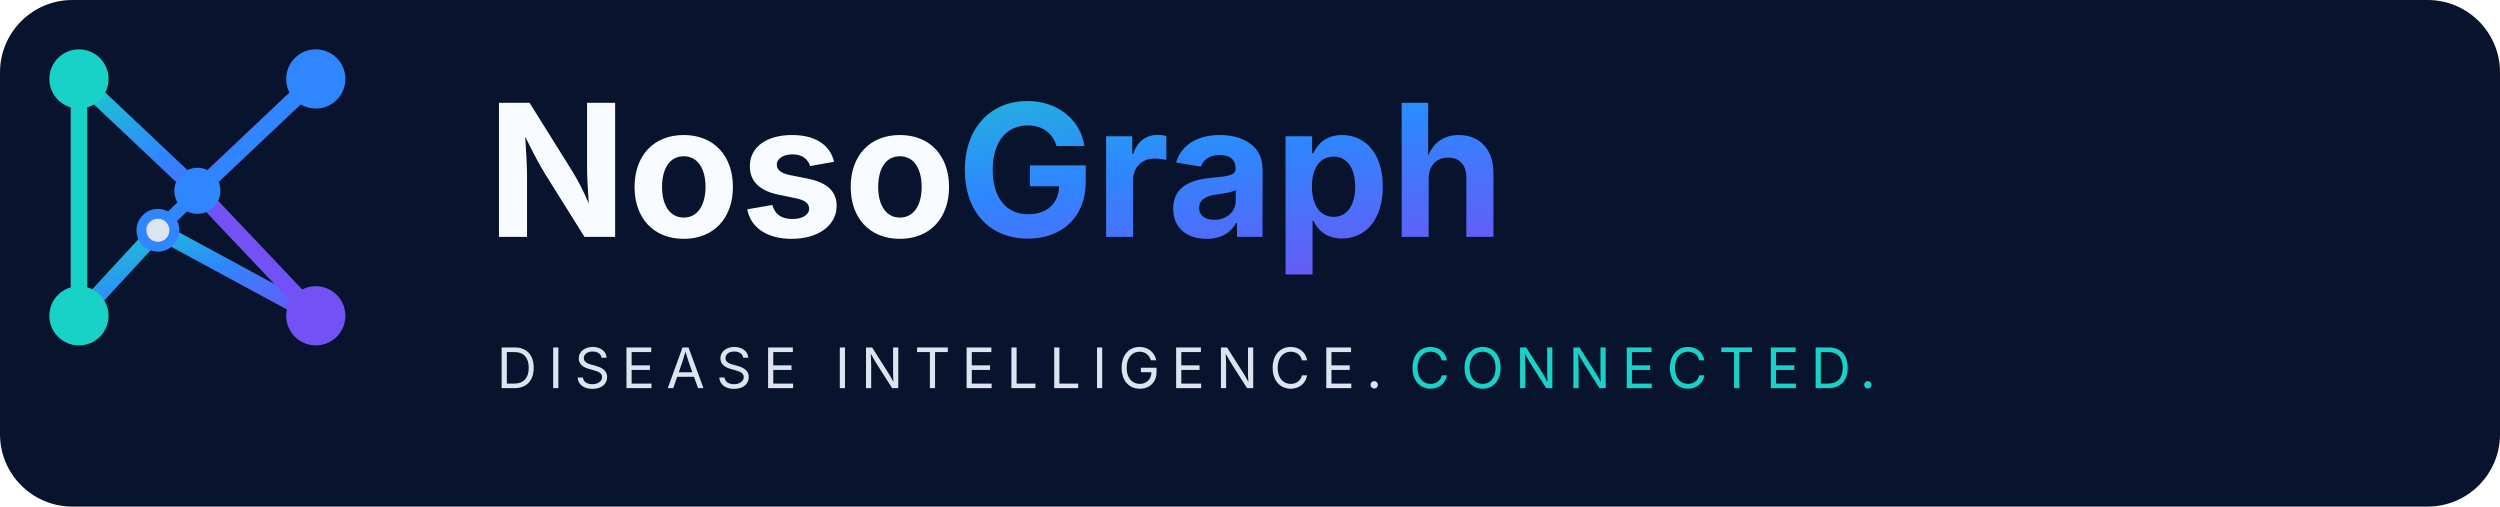
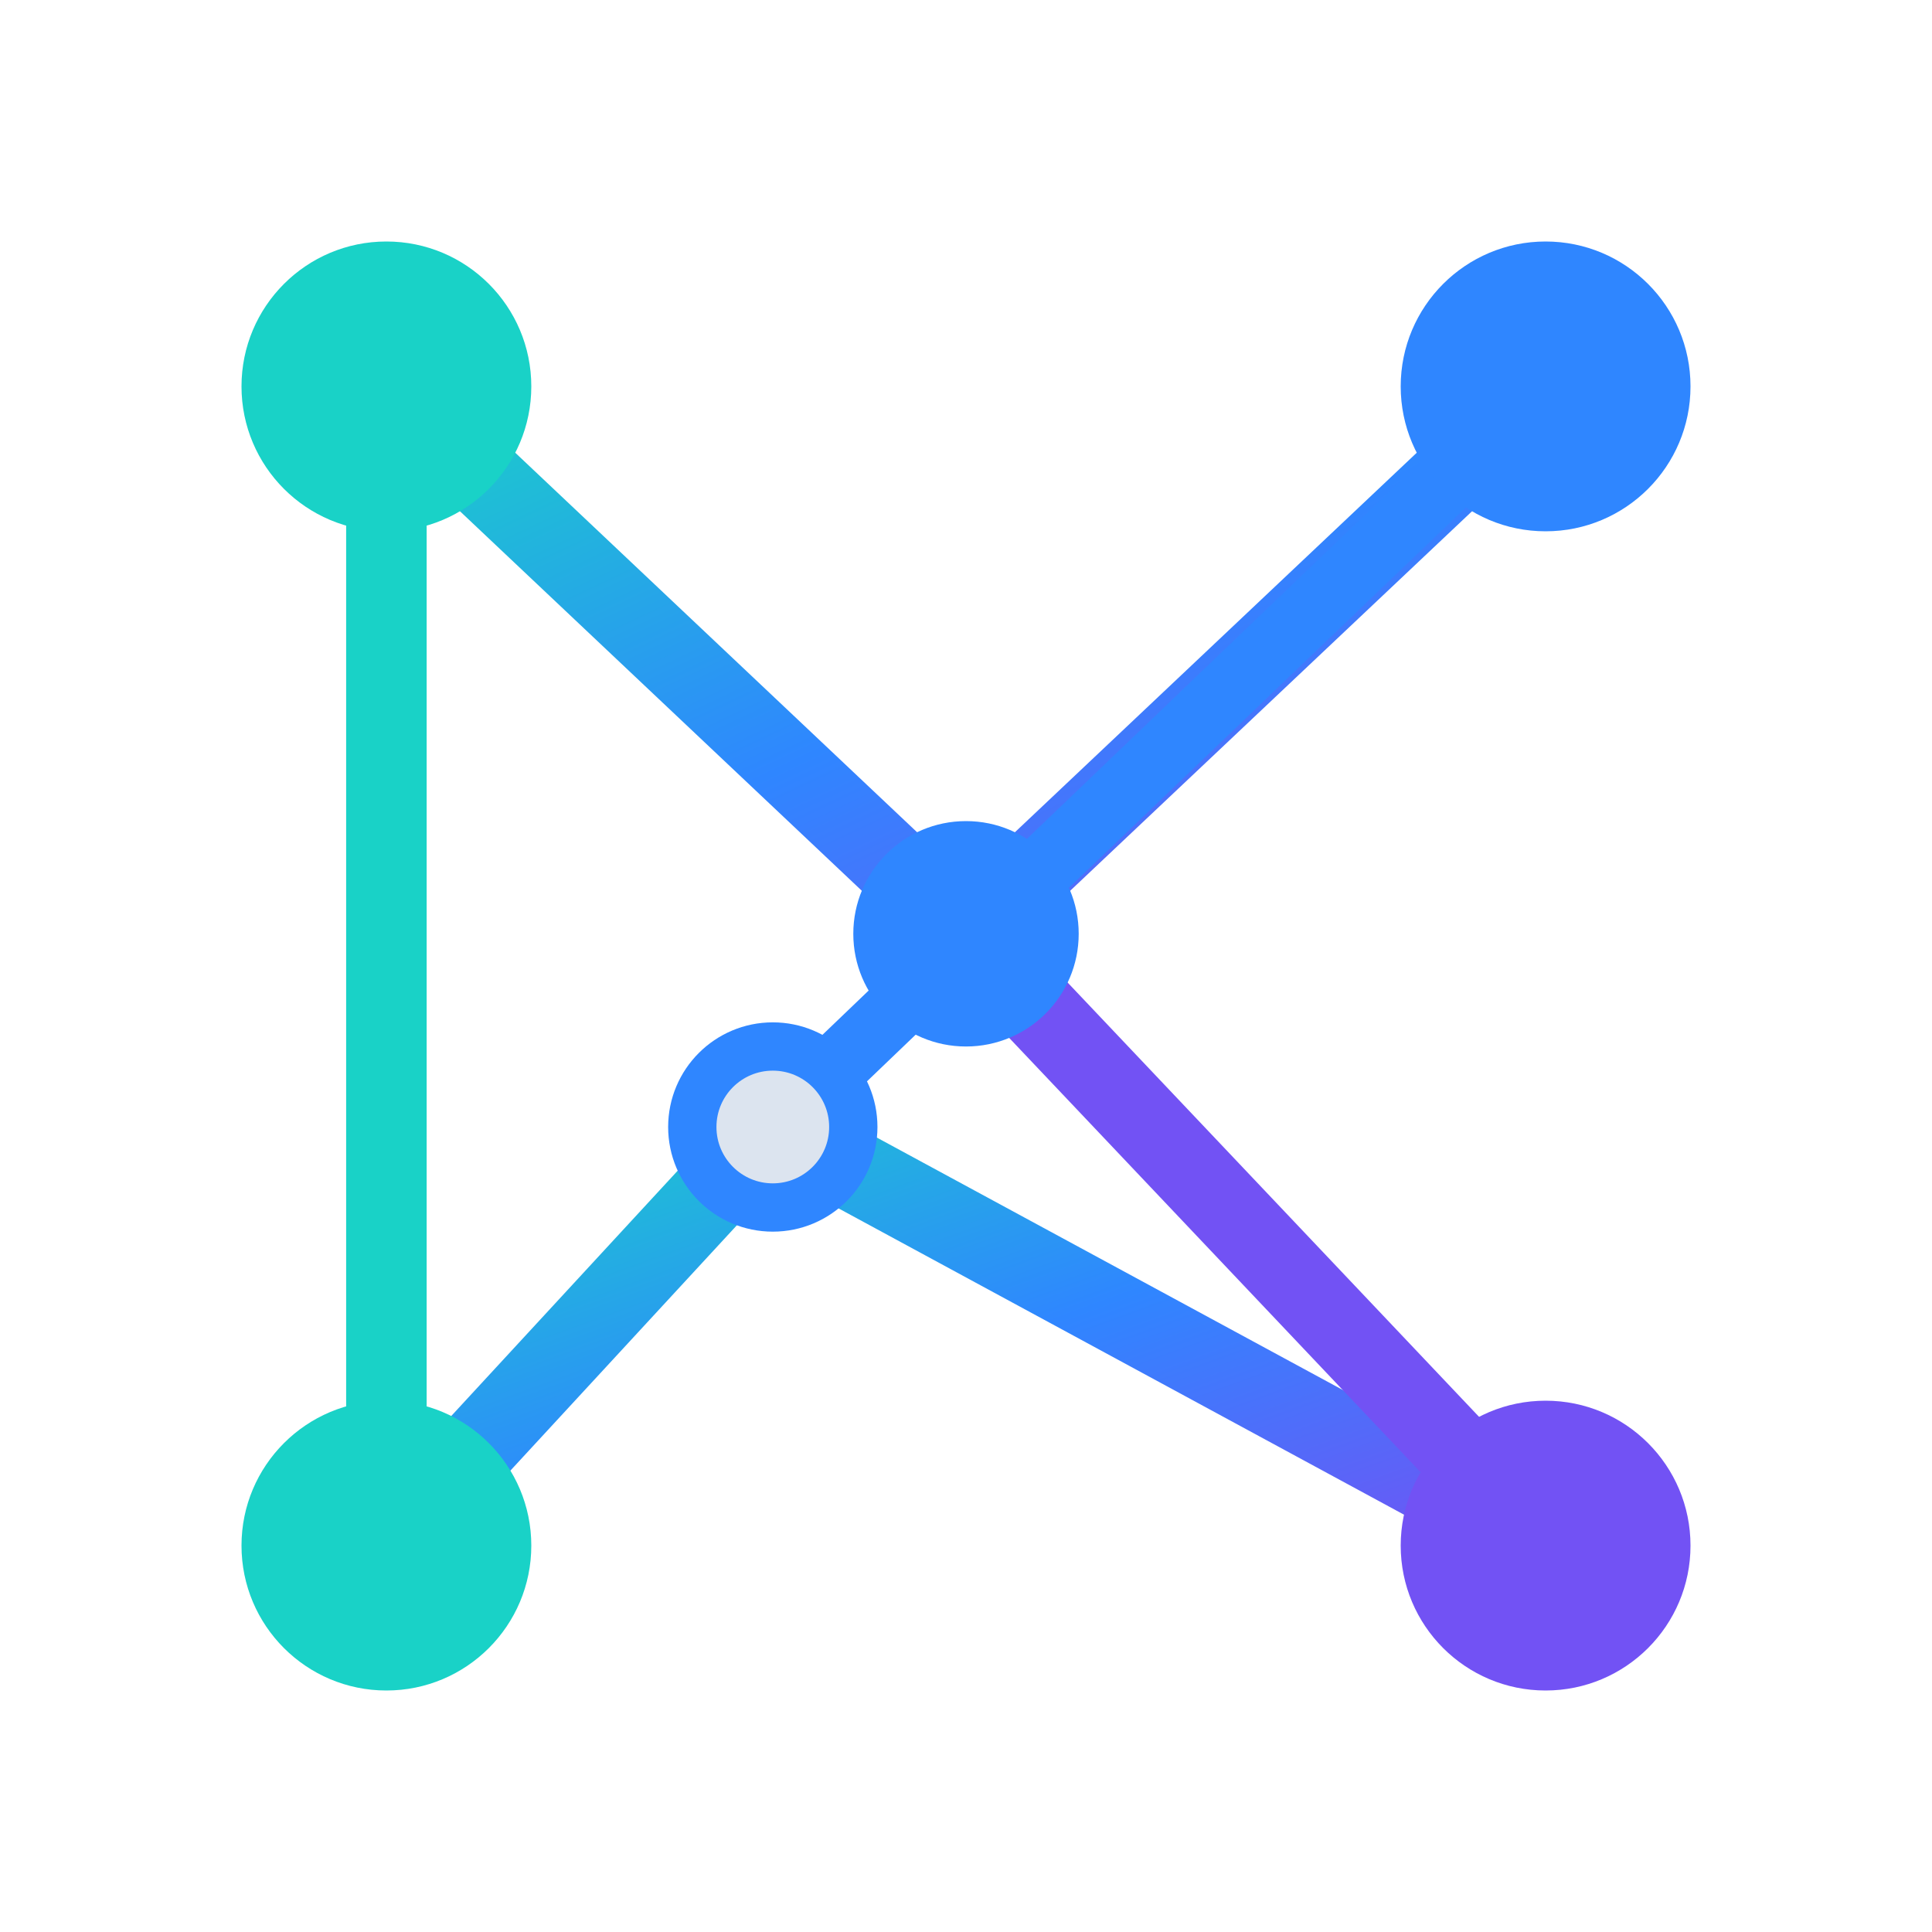
- <svg xmlns="http://www.w3.org/2000/svg" viewBox="0 0 760 154" role="img">
+ <svg xmlns="http://www.w3.org/2000/svg" viewBox="0 0 120 120" role="img">
  <defs>
    <linearGradient id="ng-gradient" x1="0" y1="0" x2="1" y2="1">
      <stop offset="0" stop-color="#19D2C7" />
      <stop offset="0.52" stop-color="#2F86FF" />
      <stop offset="1" stop-color="#7252F4" />
    </linearGradient>
  </defs>
-   <rect width="760" height="154" rx="22" fill="#08142D" />
-   <g>
-     <g transform="translate(0 0) scale(1)">
-       <g fill="none" stroke-linecap="round" stroke-linejoin="round">
-         <path d="M24 24 V96" stroke="#19D2C7" stroke-width="5" />
-         <path d="M24 24 L60 58 L96 24" stroke="url(#ng-gradient)" stroke-width="5" />
-         <path d="M24 96 L48 70 L96 96" stroke="url(#ng-gradient)" stroke-width="5" />
-         <path d="M60 58 L96 96" stroke="#7252F4" stroke-width="5" />
-         <path d="M48 70 L96 24" stroke="#2F86FF" stroke-width="4" />
-         <circle cx="24" cy="24" r="9" fill="#19D2C7" stroke="none" />
-         <circle cx="24" cy="96" r="9" fill="#19D2C7" stroke="none" />
-         <circle cx="96" cy="24" r="9" fill="#2F86FF" stroke="none" />
-         <circle cx="96" cy="96" r="9" fill="#7252F4" stroke="none" />
-         <circle cx="60" cy="58" r="7" fill="#2F86FF" stroke="none" />
-         <circle cx="48" cy="70" r="5" fill="#DCE4EF" stroke="#2F86FF" stroke-width="3" />
-       </g>
-     </g>
+   <g id="ng-symbol" fill="none" stroke-linecap="round" stroke-linejoin="round">
+     <path d="M24 24 V96" stroke="#19D2C7" stroke-width="5" />
+     <path d="M24 24 L60 58 L96 24" stroke="url(#ng-gradient)" stroke-width="5" />
+     <path d="M24 96 L48 70 L96 96" stroke="url(#ng-gradient)" stroke-width="5" />
+     <path d="M60 58 L96 96" stroke="#7252F4" stroke-width="5" />
+     <path d="M48 70 L96 24" stroke="#2F86FF" stroke-width="4" />
+     <circle cx="24" cy="24" r="9" fill="#19D2C7" stroke="none" />
+     <circle cx="24" cy="96" r="9" fill="#19D2C7" stroke="none" />
+     <circle cx="96" cy="24" r="9" fill="#2F86FF" stroke="none" />
+     <circle cx="96" cy="96" r="9" fill="#7252F4" stroke="none" />
+     <circle cx="60" cy="58" r="7" fill="#2F86FF" stroke="none" />
+     <circle cx="48" cy="70" r="5" fill="#DCE4EF" stroke="#2F86FF" stroke-width="3" />
  </g>
-   <text x="148" y="72" font-family="Sora, Inter, Arial, sans-serif" font-size="56" font-weight="650" fill="#F8FBFF">Noso<tspan fill="url(#ng-gradient)">Graph</tspan>
-   </text>
-   <text x="151" y="118" font-family="Inter, Arial, sans-serif" font-size="17" letter-spacing="3.4" fill="#DCE4EF">DISEASE INTELLIGENCE. <tspan fill="#19D2C7">CONNECTED.</tspan>
-   </text>
</svg>
